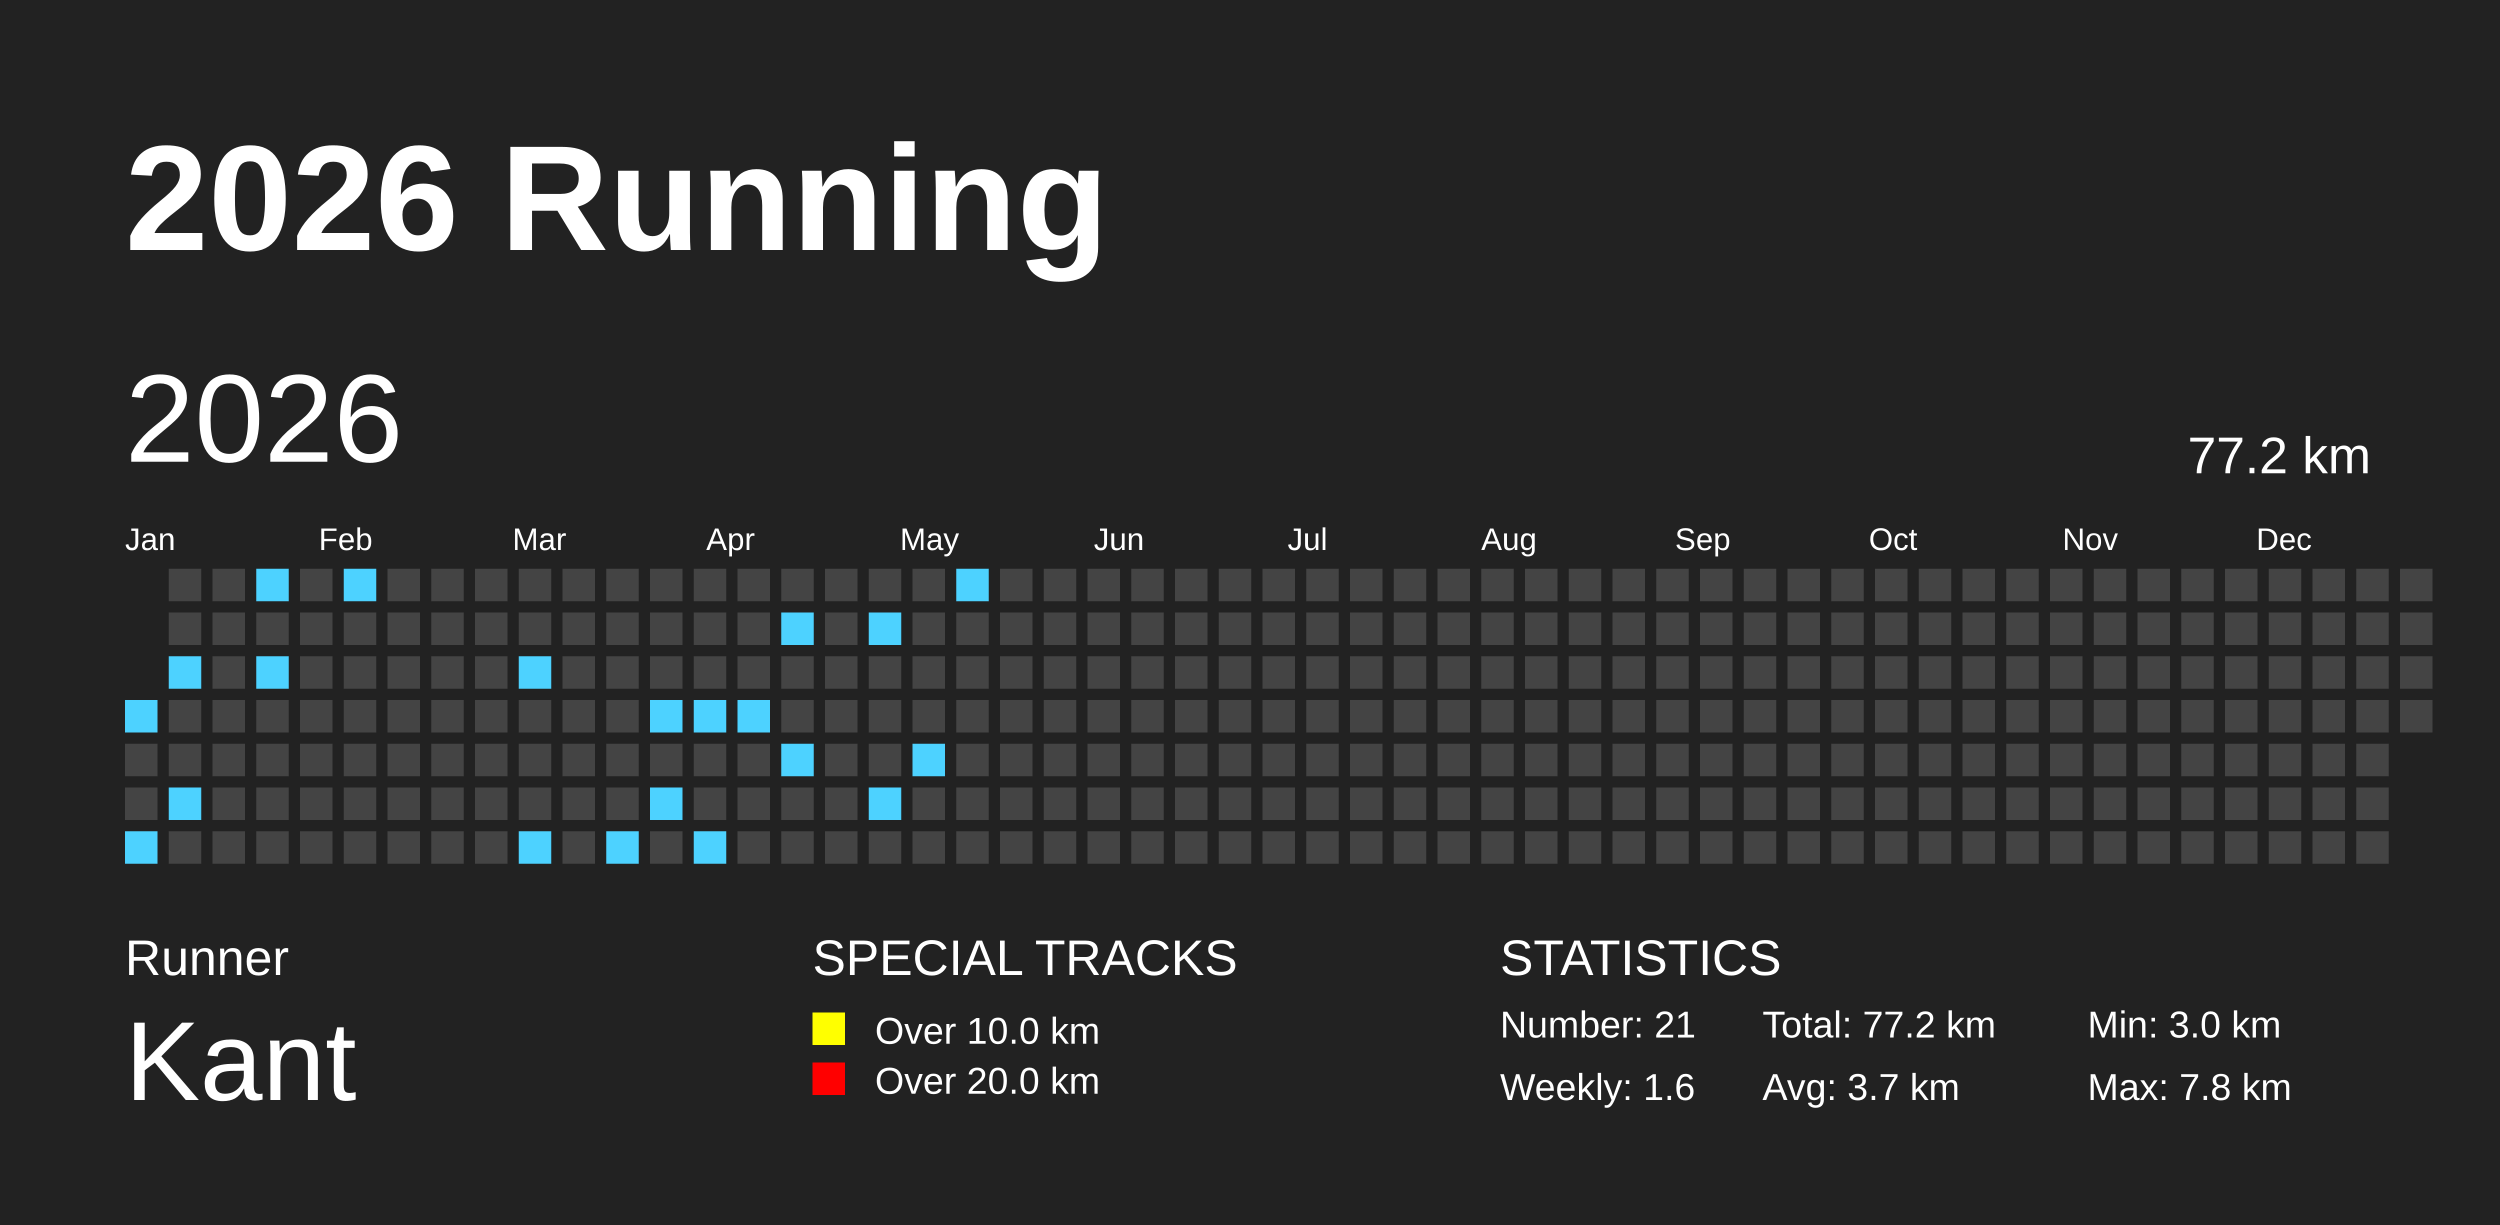
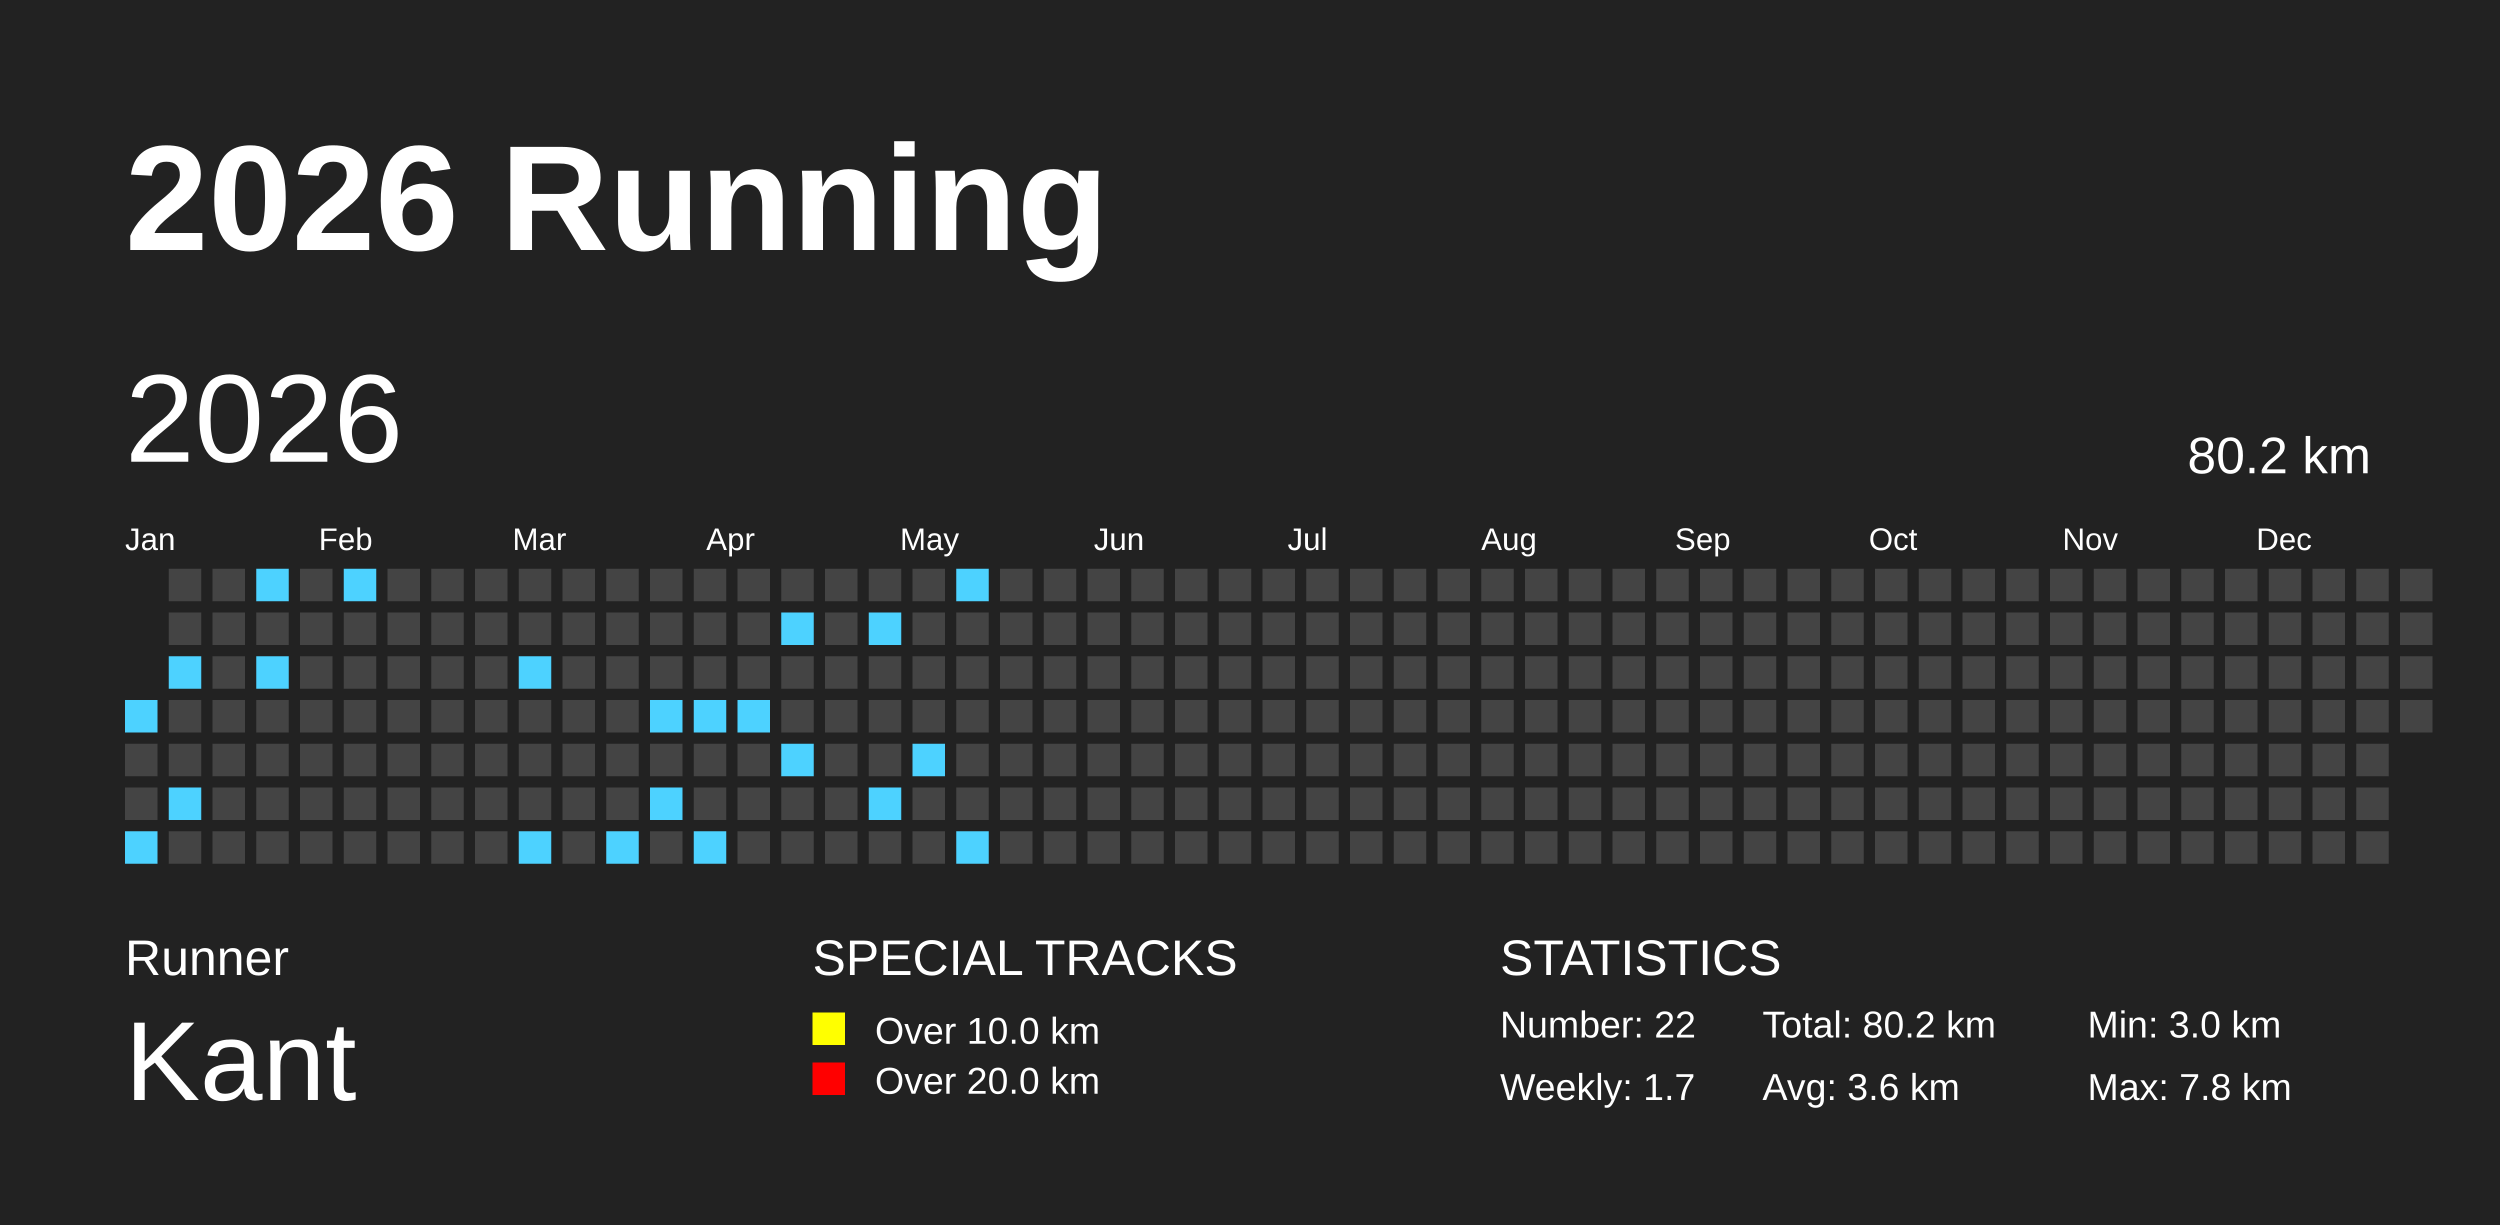
<svg xmlns="http://www.w3.org/2000/svg" baseProfile="full" height="98mm" version="1.1" viewBox="0,0,200,98" width="200mm">
  <defs />
  <rect fill="#222222" height="98" width="200" x="0" y="0" />
  <text fill="#FFFFFF" style="font-size:12px; font-family:Arial; font-weight:bold;" x="10" y="20">2026 Running</text>
  <text fill="#FFFFFF" style="font-size:4px; font-family:Arial" x="10" y="78">Runner</text>
  <text fill="#FFFFFF" style="font-size:9px; font-family:Arial" x="10" y="88">Kant</text>
  <text fill="#FFFFFF" style="font-size:4px; font-family:Arial" x="65" y="78">SPECIAL TRACKS</text>
  <rect fill="yellow" height="2.6" width="2.6" x="65" y="81" />
  <text fill="#FFFFFF" style="font-size:3px; font-family:Arial" x="70" y="83.5">Over 10.0 km</text>
  <rect fill="red" height="2.6" width="2.6" x="65" y="85" />
  <text fill="#FFFFFF" style="font-size:3px; font-family:Arial" x="70" y="87.5">Over 20.0 km</text>
  <text fill="#FFFFFF" style="font-size:4px; font-family:Arial" x="120" y="78">STATISTICS</text>
-   <text fill="#FFFFFF" style="font-size:3px; font-family:Arial" x="120" y="83">Number: 21</text>
-   <text fill="#FFFFFF" style="font-size:3px; font-family:Arial" x="120" y="88">Weekly: 1.6</text>
-   <text fill="#FFFFFF" style="font-size:3px; font-family:Arial" x="141" y="83">Total: 77.2 km</text>
-   <text fill="#FFFFFF" style="font-size:3px; font-family:Arial" x="141" y="88">Avg: 3.7 km</text>
+   <text fill="#FFFFFF" style="font-size:3px; font-family:Arial" x="120" y="83">Number: 22</text>
+   <text fill="#FFFFFF" style="font-size:3px; font-family:Arial" x="120" y="88">Weekly: 1.7</text>
+   <text fill="#FFFFFF" style="font-size:3px; font-family:Arial" x="141" y="83">Total: 80.2 km</text>
+   <text fill="#FFFFFF" style="font-size:3px; font-family:Arial" x="141" y="88">Avg: 3.6 km</text>
  <text fill="#FFFFFF" style="font-size:3px; font-family:Arial" x="167" y="83">Min: 3.0 km</text>
  <text fill="#FFFFFF" style="font-size:3px; font-family:Arial" x="167" y="88">Max: 7.8 km</text>
  <text dominant-baseline="hanging" fill="#FFFFFF" style="font-size:10.0px; font-family:Arial;" x="10" y="30">2026</text>
-   <text dominant-baseline="hanging" fill="#FFFFFF" style="font-size:4.125px; font-family:Arial;" x="175" y="35">77.2 km</text>
+   <text dominant-baseline="hanging" fill="#FFFFFF" style="font-size:4.125px; font-family:Arial;" x="175" y="35">80.2 km</text>
  <text fill="#FFFFFF" style="font-size:2.5px; font-family:Arial" x="10.0" y="44">Jan</text>
  <text fill="#FFFFFF" style="font-size:2.5px; font-family:Arial" x="25.5" y="44">Feb</text>
  <text fill="#FFFFFF" style="font-size:2.5px; font-family:Arial" x="41.0" y="44">Mar</text>
  <text fill="#FFFFFF" style="font-size:2.5px; font-family:Arial" x="56.5" y="44">Apr</text>
  <text fill="#FFFFFF" style="font-size:2.5px; font-family:Arial" x="72.0" y="44">May</text>
  <text fill="#FFFFFF" style="font-size:2.5px; font-family:Arial" x="87.5" y="44">Jun</text>
  <text fill="#FFFFFF" style="font-size:2.5px; font-family:Arial" x="103.0" y="44">Jul</text>
  <text fill="#FFFFFF" style="font-size:2.5px; font-family:Arial" x="118.5" y="44">Aug</text>
  <text fill="#FFFFFF" style="font-size:2.5px; font-family:Arial" x="134.0" y="44">Sep</text>
  <text fill="#FFFFFF" style="font-size:2.5px; font-family:Arial" x="149.5" y="44">Oct</text>
  <text fill="#FFFFFF" style="font-size:2.5px; font-family:Arial" x="165.0" y="44">Nov</text>
  <text fill="#FFFFFF" style="font-size:2.5px; font-family:Arial" x="180.5" y="44">Dec</text>
  <rect fill="#4DD2FF" height="2.6" width="2.6" x="10.0" y="56.0" />
  <rect fill="#444444" height="2.6" width="2.6" x="10.0" y="59.5" />
  <rect fill="#444444" height="2.6" width="2.6" x="10.0" y="63.0" />
  <rect fill="#4DD2FF" height="2.6" width="2.6" x="10.0" y="66.5" />
  <rect fill="#444444" height="2.6" width="2.6" x="13.5" y="45.5" />
  <rect fill="#444444" height="2.6" width="2.6" x="13.5" y="49.0" />
  <rect fill="#4DD2FF" height="2.6" width="2.6" x="13.5" y="52.5" />
  <rect fill="#444444" height="2.6" width="2.6" x="13.5" y="56.0" />
  <rect fill="#444444" height="2.6" width="2.6" x="13.5" y="59.5" />
  <rect fill="#4DD2FF" height="2.6" width="2.6" x="13.5" y="63.0" />
  <rect fill="#444444" height="2.6" width="2.6" x="13.5" y="66.5" />
  <rect fill="#444444" height="2.6" width="2.6" x="17.0" y="45.5" />
  <rect fill="#444444" height="2.6" width="2.6" x="17.0" y="49.0" />
  <rect fill="#444444" height="2.6" width="2.6" x="17.0" y="52.5" />
  <rect fill="#444444" height="2.6" width="2.6" x="17.0" y="56.0" />
  <rect fill="#444444" height="2.6" width="2.6" x="17.0" y="59.5" />
  <rect fill="#444444" height="2.6" width="2.6" x="17.0" y="63.0" />
  <rect fill="#444444" height="2.6" width="2.6" x="17.0" y="66.5" />
  <rect fill="#4DD2FF" height="2.6" width="2.6" x="20.5" y="45.5" />
  <rect fill="#444444" height="2.6" width="2.6" x="20.5" y="49.0" />
  <rect fill="#4DD2FF" height="2.6" width="2.6" x="20.5" y="52.5" />
  <rect fill="#444444" height="2.6" width="2.6" x="20.5" y="56.0" />
  <rect fill="#444444" height="2.6" width="2.6" x="20.5" y="59.5" />
  <rect fill="#444444" height="2.6" width="2.6" x="20.5" y="63.0" />
  <rect fill="#444444" height="2.6" width="2.6" x="20.5" y="66.5" />
  <rect fill="#444444" height="2.6" width="2.6" x="24.0" y="45.5" />
  <rect fill="#444444" height="2.6" width="2.6" x="24.0" y="49.0" />
  <rect fill="#444444" height="2.6" width="2.6" x="24.0" y="52.5" />
  <rect fill="#444444" height="2.6" width="2.6" x="24.0" y="56.0" />
  <rect fill="#444444" height="2.6" width="2.6" x="24.0" y="59.5" />
  <rect fill="#444444" height="2.6" width="2.6" x="24.0" y="63.0" />
  <rect fill="#444444" height="2.6" width="2.6" x="24.0" y="66.5" />
  <rect fill="#4DD2FF" height="2.6" width="2.6" x="27.5" y="45.5" />
  <rect fill="#444444" height="2.6" width="2.6" x="27.5" y="49.0" />
  <rect fill="#444444" height="2.6" width="2.6" x="27.5" y="52.5" />
  <rect fill="#444444" height="2.6" width="2.6" x="27.5" y="56.0" />
  <rect fill="#444444" height="2.6" width="2.6" x="27.5" y="59.5" />
  <rect fill="#444444" height="2.6" width="2.6" x="27.5" y="63.0" />
  <rect fill="#444444" height="2.6" width="2.6" x="27.5" y="66.5" />
  <rect fill="#444444" height="2.6" width="2.6" x="31.0" y="45.5" />
  <rect fill="#444444" height="2.6" width="2.6" x="31.0" y="49.0" />
  <rect fill="#444444" height="2.6" width="2.6" x="31.0" y="52.5" />
  <rect fill="#444444" height="2.6" width="2.6" x="31.0" y="56.0" />
  <rect fill="#444444" height="2.6" width="2.6" x="31.0" y="59.5" />
  <rect fill="#444444" height="2.6" width="2.6" x="31.0" y="63.0" />
  <rect fill="#444444" height="2.6" width="2.6" x="31.0" y="66.5" />
  <rect fill="#444444" height="2.6" width="2.6" x="34.5" y="45.5" />
  <rect fill="#444444" height="2.6" width="2.6" x="34.5" y="49.0" />
  <rect fill="#444444" height="2.6" width="2.6" x="34.5" y="52.5" />
  <rect fill="#444444" height="2.6" width="2.6" x="34.5" y="56.0" />
  <rect fill="#444444" height="2.6" width="2.6" x="34.5" y="59.5" />
  <rect fill="#444444" height="2.6" width="2.6" x="34.5" y="63.0" />
  <rect fill="#444444" height="2.6" width="2.6" x="34.5" y="66.5" />
  <rect fill="#444444" height="2.6" width="2.6" x="38.0" y="45.5" />
  <rect fill="#444444" height="2.6" width="2.6" x="38.0" y="49.0" />
  <rect fill="#444444" height="2.6" width="2.6" x="38.0" y="52.5" />
  <rect fill="#444444" height="2.6" width="2.6" x="38.0" y="56.0" />
  <rect fill="#444444" height="2.6" width="2.6" x="38.0" y="59.5" />
  <rect fill="#444444" height="2.6" width="2.6" x="38.0" y="63.0" />
  <rect fill="#444444" height="2.6" width="2.6" x="38.0" y="66.5" />
  <rect fill="#444444" height="2.6" width="2.6" x="41.5" y="45.5" />
  <rect fill="#444444" height="2.6" width="2.6" x="41.5" y="49.0" />
  <rect fill="#4DD2FF" height="2.6" width="2.6" x="41.5" y="52.5" />
  <rect fill="#444444" height="2.6" width="2.6" x="41.5" y="56.0" />
  <rect fill="#444444" height="2.6" width="2.6" x="41.5" y="59.5" />
  <rect fill="#444444" height="2.6" width="2.6" x="41.5" y="63.0" />
  <rect fill="#4DD2FF" height="2.6" width="2.6" x="41.5" y="66.5" />
  <rect fill="#444444" height="2.6" width="2.6" x="45.0" y="45.5" />
  <rect fill="#444444" height="2.6" width="2.6" x="45.0" y="49.0" />
  <rect fill="#444444" height="2.6" width="2.6" x="45.0" y="52.5" />
  <rect fill="#444444" height="2.6" width="2.6" x="45.0" y="56.0" />
  <rect fill="#444444" height="2.6" width="2.6" x="45.0" y="59.5" />
  <rect fill="#444444" height="2.6" width="2.6" x="45.0" y="63.0" />
  <rect fill="#444444" height="2.6" width="2.6" x="45.0" y="66.5" />
  <rect fill="#444444" height="2.6" width="2.6" x="48.5" y="45.5" />
  <rect fill="#444444" height="2.6" width="2.6" x="48.5" y="49.0" />
  <rect fill="#444444" height="2.6" width="2.6" x="48.5" y="52.5" />
  <rect fill="#444444" height="2.6" width="2.6" x="48.5" y="56.0" />
  <rect fill="#444444" height="2.6" width="2.6" x="48.5" y="59.5" />
  <rect fill="#444444" height="2.6" width="2.6" x="48.5" y="63.0" />
  <rect fill="#4DD2FF" height="2.6" width="2.6" x="48.5" y="66.5" />
  <rect fill="#444444" height="2.6" width="2.6" x="52.0" y="45.5" />
  <rect fill="#444444" height="2.6" width="2.6" x="52.0" y="49.0" />
  <rect fill="#444444" height="2.6" width="2.6" x="52.0" y="52.5" />
  <rect fill="#4DD2FF" height="2.6" width="2.6" x="52.0" y="56.0" />
  <rect fill="#444444" height="2.6" width="2.6" x="52.0" y="59.5" />
  <rect fill="#4DD2FF" height="2.6" width="2.6" x="52.0" y="63.0" />
  <rect fill="#444444" height="2.6" width="2.6" x="52.0" y="66.5" />
  <rect fill="#444444" height="2.6" width="2.6" x="55.5" y="45.5" />
  <rect fill="#444444" height="2.6" width="2.6" x="55.5" y="49.0" />
  <rect fill="#444444" height="2.6" width="2.6" x="55.5" y="52.5" />
  <rect fill="#4DD2FF" height="2.6" width="2.6" x="55.5" y="56.0" />
  <rect fill="#444444" height="2.6" width="2.6" x="55.5" y="59.5" />
  <rect fill="#444444" height="2.6" width="2.6" x="55.5" y="63.0" />
  <rect fill="#4DD2FF" height="2.6" width="2.6" x="55.5" y="66.5" />
  <rect fill="#444444" height="2.6" width="2.6" x="59.0" y="45.5" />
  <rect fill="#444444" height="2.6" width="2.6" x="59.0" y="49.0" />
  <rect fill="#444444" height="2.6" width="2.6" x="59.0" y="52.5" />
  <rect fill="#4DD2FF" height="2.6" width="2.6" x="59.0" y="56.0" />
  <rect fill="#444444" height="2.6" width="2.6" x="59.0" y="59.5" />
  <rect fill="#444444" height="2.6" width="2.6" x="59.0" y="63.0" />
  <rect fill="#444444" height="2.6" width="2.6" x="59.0" y="66.5" />
  <rect fill="#444444" height="2.6" width="2.6" x="62.5" y="45.5" />
  <rect fill="#4DD2FF" height="2.6" width="2.6" x="62.5" y="49.0" />
  <rect fill="#444444" height="2.6" width="2.6" x="62.5" y="52.5" />
  <rect fill="#444444" height="2.6" width="2.6" x="62.5" y="56.0" />
  <rect fill="#4DD2FF" height="2.6" width="2.6" x="62.5" y="59.5" />
  <rect fill="#444444" height="2.6" width="2.6" x="62.5" y="63.0" />
  <rect fill="#444444" height="2.6" width="2.6" x="62.5" y="66.5" />
  <rect fill="#444444" height="2.6" width="2.6" x="66.0" y="45.5" />
  <rect fill="#444444" height="2.6" width="2.6" x="66.0" y="49.0" />
  <rect fill="#444444" height="2.6" width="2.6" x="66.0" y="52.5" />
  <rect fill="#444444" height="2.6" width="2.6" x="66.0" y="56.0" />
  <rect fill="#444444" height="2.6" width="2.6" x="66.0" y="59.5" />
  <rect fill="#444444" height="2.6" width="2.6" x="66.0" y="63.0" />
  <rect fill="#444444" height="2.6" width="2.6" x="66.0" y="66.5" />
  <rect fill="#444444" height="2.6" width="2.6" x="69.5" y="45.5" />
  <rect fill="#4DD2FF" height="2.6" width="2.6" x="69.5" y="49.0" />
  <rect fill="#444444" height="2.6" width="2.6" x="69.5" y="52.5" />
  <rect fill="#444444" height="2.6" width="2.6" x="69.5" y="56.0" />
  <rect fill="#444444" height="2.6" width="2.6" x="69.5" y="59.5" />
  <rect fill="#4DD2FF" height="2.6" width="2.6" x="69.5" y="63.0" />
  <rect fill="#444444" height="2.6" width="2.6" x="69.5" y="66.5" />
  <rect fill="#444444" height="2.6" width="2.6" x="73.0" y="45.5" />
  <rect fill="#444444" height="2.6" width="2.6" x="73.0" y="49.0" />
  <rect fill="#444444" height="2.6" width="2.6" x="73.0" y="52.5" />
  <rect fill="#444444" height="2.6" width="2.6" x="73.0" y="56.0" />
  <rect fill="#4DD2FF" height="2.6" width="2.6" x="73.0" y="59.5" />
  <rect fill="#444444" height="2.6" width="2.6" x="73.0" y="63.0" />
  <rect fill="#444444" height="2.6" width="2.6" x="73.0" y="66.5" />
  <rect fill="#4DD2FF" height="2.6" width="2.6" x="76.5" y="45.5" />
  <rect fill="#444444" height="2.6" width="2.6" x="76.5" y="49.0" />
  <rect fill="#444444" height="2.6" width="2.6" x="76.5" y="52.5" />
  <rect fill="#444444" height="2.6" width="2.6" x="76.5" y="56.0" />
  <rect fill="#444444" height="2.6" width="2.6" x="76.5" y="59.5" />
  <rect fill="#444444" height="2.6" width="2.6" x="76.5" y="63.0" />
-   <rect fill="#444444" height="2.6" width="2.6" x="76.5" y="66.5" />
+   <rect fill="#4DD2FF" height="2.6" width="2.6" x="76.5" y="66.5" />
  <rect fill="#444444" height="2.6" width="2.6" x="80.0" y="45.5" />
  <rect fill="#444444" height="2.6" width="2.6" x="80.0" y="49.0" />
  <rect fill="#444444" height="2.6" width="2.6" x="80.0" y="52.5" />
  <rect fill="#444444" height="2.6" width="2.6" x="80.0" y="56.0" />
  <rect fill="#444444" height="2.6" width="2.6" x="80.0" y="59.5" />
  <rect fill="#444444" height="2.6" width="2.6" x="80.0" y="63.0" />
  <rect fill="#444444" height="2.6" width="2.6" x="80.0" y="66.5" />
  <rect fill="#444444" height="2.6" width="2.6" x="83.5" y="45.5" />
  <rect fill="#444444" height="2.6" width="2.6" x="83.5" y="49.0" />
  <rect fill="#444444" height="2.6" width="2.6" x="83.5" y="52.5" />
  <rect fill="#444444" height="2.6" width="2.6" x="83.5" y="56.0" />
  <rect fill="#444444" height="2.6" width="2.6" x="83.5" y="59.5" />
  <rect fill="#444444" height="2.6" width="2.6" x="83.5" y="63.0" />
  <rect fill="#444444" height="2.6" width="2.6" x="83.5" y="66.5" />
  <rect fill="#444444" height="2.6" width="2.6" x="87.0" y="45.5" />
  <rect fill="#444444" height="2.6" width="2.6" x="87.0" y="49.0" />
  <rect fill="#444444" height="2.6" width="2.6" x="87.0" y="52.5" />
  <rect fill="#444444" height="2.6" width="2.6" x="87.0" y="56.0" />
  <rect fill="#444444" height="2.6" width="2.6" x="87.0" y="59.5" />
  <rect fill="#444444" height="2.6" width="2.6" x="87.0" y="63.0" />
  <rect fill="#444444" height="2.6" width="2.6" x="87.0" y="66.5" />
  <rect fill="#444444" height="2.6" width="2.6" x="90.5" y="45.5" />
  <rect fill="#444444" height="2.6" width="2.6" x="90.5" y="49.0" />
  <rect fill="#444444" height="2.6" width="2.6" x="90.5" y="52.5" />
  <rect fill="#444444" height="2.6" width="2.6" x="90.5" y="56.0" />
  <rect fill="#444444" height="2.6" width="2.6" x="90.5" y="59.5" />
  <rect fill="#444444" height="2.6" width="2.6" x="90.5" y="63.0" />
  <rect fill="#444444" height="2.6" width="2.6" x="90.5" y="66.5" />
  <rect fill="#444444" height="2.6" width="2.6" x="94.0" y="45.5" />
  <rect fill="#444444" height="2.6" width="2.6" x="94.0" y="49.0" />
  <rect fill="#444444" height="2.6" width="2.6" x="94.0" y="52.5" />
  <rect fill="#444444" height="2.6" width="2.6" x="94.0" y="56.0" />
  <rect fill="#444444" height="2.6" width="2.6" x="94.0" y="59.5" />
  <rect fill="#444444" height="2.6" width="2.6" x="94.0" y="63.0" />
  <rect fill="#444444" height="2.6" width="2.6" x="94.0" y="66.5" />
  <rect fill="#444444" height="2.6" width="2.6" x="97.5" y="45.5" />
  <rect fill="#444444" height="2.6" width="2.6" x="97.5" y="49.0" />
  <rect fill="#444444" height="2.6" width="2.6" x="97.5" y="52.5" />
  <rect fill="#444444" height="2.6" width="2.6" x="97.5" y="56.0" />
  <rect fill="#444444" height="2.6" width="2.6" x="97.5" y="59.5" />
  <rect fill="#444444" height="2.6" width="2.6" x="97.5" y="63.0" />
  <rect fill="#444444" height="2.6" width="2.6" x="97.5" y="66.5" />
  <rect fill="#444444" height="2.6" width="2.6" x="101.0" y="45.5" />
  <rect fill="#444444" height="2.6" width="2.6" x="101.0" y="49.0" />
  <rect fill="#444444" height="2.6" width="2.6" x="101.0" y="52.5" />
  <rect fill="#444444" height="2.6" width="2.6" x="101.0" y="56.0" />
  <rect fill="#444444" height="2.6" width="2.6" x="101.0" y="59.5" />
  <rect fill="#444444" height="2.6" width="2.6" x="101.0" y="63.0" />
  <rect fill="#444444" height="2.6" width="2.6" x="101.0" y="66.5" />
  <rect fill="#444444" height="2.6" width="2.6" x="104.5" y="45.5" />
  <rect fill="#444444" height="2.6" width="2.6" x="104.5" y="49.0" />
  <rect fill="#444444" height="2.6" width="2.6" x="104.5" y="52.5" />
  <rect fill="#444444" height="2.6" width="2.6" x="104.5" y="56.0" />
  <rect fill="#444444" height="2.6" width="2.6" x="104.5" y="59.5" />
  <rect fill="#444444" height="2.6" width="2.6" x="104.5" y="63.0" />
  <rect fill="#444444" height="2.6" width="2.6" x="104.5" y="66.5" />
  <rect fill="#444444" height="2.6" width="2.6" x="108.0" y="45.5" />
  <rect fill="#444444" height="2.6" width="2.6" x="108.0" y="49.0" />
  <rect fill="#444444" height="2.6" width="2.6" x="108.0" y="52.5" />
  <rect fill="#444444" height="2.6" width="2.6" x="108.0" y="56.0" />
  <rect fill="#444444" height="2.6" width="2.6" x="108.0" y="59.5" />
  <rect fill="#444444" height="2.6" width="2.6" x="108.0" y="63.0" />
  <rect fill="#444444" height="2.6" width="2.6" x="108.0" y="66.5" />
  <rect fill="#444444" height="2.6" width="2.6" x="111.5" y="45.5" />
  <rect fill="#444444" height="2.6" width="2.6" x="111.5" y="49.0" />
  <rect fill="#444444" height="2.6" width="2.6" x="111.5" y="52.5" />
  <rect fill="#444444" height="2.6" width="2.6" x="111.5" y="56.0" />
  <rect fill="#444444" height="2.6" width="2.6" x="111.5" y="59.5" />
  <rect fill="#444444" height="2.6" width="2.6" x="111.5" y="63.0" />
  <rect fill="#444444" height="2.6" width="2.6" x="111.5" y="66.5" />
  <rect fill="#444444" height="2.6" width="2.6" x="115.0" y="45.5" />
  <rect fill="#444444" height="2.6" width="2.6" x="115.0" y="49.0" />
  <rect fill="#444444" height="2.6" width="2.6" x="115.0" y="52.5" />
  <rect fill="#444444" height="2.6" width="2.6" x="115.0" y="56.0" />
  <rect fill="#444444" height="2.6" width="2.6" x="115.0" y="59.5" />
  <rect fill="#444444" height="2.6" width="2.6" x="115.0" y="63.0" />
  <rect fill="#444444" height="2.6" width="2.6" x="115.0" y="66.5" />
  <rect fill="#444444" height="2.6" width="2.6" x="118.5" y="45.5" />
  <rect fill="#444444" height="2.6" width="2.6" x="118.5" y="49.0" />
  <rect fill="#444444" height="2.6" width="2.6" x="118.5" y="52.5" />
  <rect fill="#444444" height="2.6" width="2.6" x="118.5" y="56.0" />
  <rect fill="#444444" height="2.6" width="2.6" x="118.5" y="59.5" />
  <rect fill="#444444" height="2.6" width="2.6" x="118.5" y="63.0" />
  <rect fill="#444444" height="2.6" width="2.6" x="118.5" y="66.5" />
  <rect fill="#444444" height="2.6" width="2.6" x="122.0" y="45.5" />
  <rect fill="#444444" height="2.6" width="2.6" x="122.0" y="49.0" />
  <rect fill="#444444" height="2.6" width="2.6" x="122.0" y="52.5" />
  <rect fill="#444444" height="2.6" width="2.6" x="122.0" y="56.0" />
  <rect fill="#444444" height="2.6" width="2.6" x="122.0" y="59.5" />
  <rect fill="#444444" height="2.6" width="2.6" x="122.0" y="63.0" />
  <rect fill="#444444" height="2.6" width="2.6" x="122.0" y="66.5" />
  <rect fill="#444444" height="2.6" width="2.6" x="125.5" y="45.5" />
  <rect fill="#444444" height="2.6" width="2.6" x="125.5" y="49.0" />
  <rect fill="#444444" height="2.6" width="2.6" x="125.5" y="52.5" />
  <rect fill="#444444" height="2.6" width="2.6" x="125.5" y="56.0" />
  <rect fill="#444444" height="2.6" width="2.6" x="125.5" y="59.5" />
  <rect fill="#444444" height="2.6" width="2.6" x="125.5" y="63.0" />
  <rect fill="#444444" height="2.6" width="2.6" x="125.5" y="66.5" />
  <rect fill="#444444" height="2.6" width="2.6" x="129.0" y="45.5" />
  <rect fill="#444444" height="2.6" width="2.6" x="129.0" y="49.0" />
  <rect fill="#444444" height="2.6" width="2.6" x="129.0" y="52.5" />
  <rect fill="#444444" height="2.6" width="2.6" x="129.0" y="56.0" />
  <rect fill="#444444" height="2.6" width="2.6" x="129.0" y="59.5" />
  <rect fill="#444444" height="2.6" width="2.6" x="129.0" y="63.0" />
  <rect fill="#444444" height="2.6" width="2.6" x="129.0" y="66.5" />
  <rect fill="#444444" height="2.6" width="2.6" x="132.5" y="45.5" />
  <rect fill="#444444" height="2.6" width="2.6" x="132.5" y="49.0" />
  <rect fill="#444444" height="2.6" width="2.6" x="132.5" y="52.5" />
  <rect fill="#444444" height="2.6" width="2.6" x="132.5" y="56.0" />
  <rect fill="#444444" height="2.6" width="2.6" x="132.5" y="59.5" />
  <rect fill="#444444" height="2.6" width="2.6" x="132.5" y="63.0" />
  <rect fill="#444444" height="2.6" width="2.6" x="132.5" y="66.5" />
  <rect fill="#444444" height="2.6" width="2.6" x="136.0" y="45.5" />
  <rect fill="#444444" height="2.6" width="2.6" x="136.0" y="49.0" />
  <rect fill="#444444" height="2.6" width="2.6" x="136.0" y="52.5" />
  <rect fill="#444444" height="2.6" width="2.6" x="136.0" y="56.0" />
  <rect fill="#444444" height="2.6" width="2.6" x="136.0" y="59.5" />
  <rect fill="#444444" height="2.6" width="2.6" x="136.0" y="63.0" />
  <rect fill="#444444" height="2.6" width="2.6" x="136.0" y="66.5" />
  <rect fill="#444444" height="2.6" width="2.6" x="139.5" y="45.5" />
  <rect fill="#444444" height="2.6" width="2.6" x="139.5" y="49.0" />
  <rect fill="#444444" height="2.6" width="2.6" x="139.5" y="52.5" />
  <rect fill="#444444" height="2.6" width="2.6" x="139.5" y="56.0" />
  <rect fill="#444444" height="2.6" width="2.6" x="139.5" y="59.5" />
  <rect fill="#444444" height="2.6" width="2.6" x="139.5" y="63.0" />
  <rect fill="#444444" height="2.6" width="2.6" x="139.5" y="66.5" />
  <rect fill="#444444" height="2.6" width="2.6" x="143.0" y="45.5" />
  <rect fill="#444444" height="2.6" width="2.6" x="143.0" y="49.0" />
  <rect fill="#444444" height="2.6" width="2.6" x="143.0" y="52.5" />
  <rect fill="#444444" height="2.6" width="2.6" x="143.0" y="56.0" />
  <rect fill="#444444" height="2.6" width="2.6" x="143.0" y="59.5" />
  <rect fill="#444444" height="2.6" width="2.6" x="143.0" y="63.0" />
  <rect fill="#444444" height="2.6" width="2.6" x="143.0" y="66.5" />
  <rect fill="#444444" height="2.6" width="2.6" x="146.5" y="45.5" />
  <rect fill="#444444" height="2.6" width="2.6" x="146.5" y="49.0" />
  <rect fill="#444444" height="2.6" width="2.6" x="146.5" y="52.5" />
  <rect fill="#444444" height="2.6" width="2.6" x="146.5" y="56.0" />
  <rect fill="#444444" height="2.6" width="2.6" x="146.5" y="59.5" />
  <rect fill="#444444" height="2.6" width="2.6" x="146.5" y="63.0" />
  <rect fill="#444444" height="2.6" width="2.6" x="146.5" y="66.5" />
  <rect fill="#444444" height="2.6" width="2.6" x="150.0" y="45.5" />
  <rect fill="#444444" height="2.6" width="2.6" x="150.0" y="49.0" />
  <rect fill="#444444" height="2.6" width="2.6" x="150.0" y="52.5" />
  <rect fill="#444444" height="2.6" width="2.6" x="150.0" y="56.0" />
  <rect fill="#444444" height="2.6" width="2.6" x="150.0" y="59.5" />
  <rect fill="#444444" height="2.6" width="2.6" x="150.0" y="63.0" />
  <rect fill="#444444" height="2.6" width="2.6" x="150.0" y="66.5" />
  <rect fill="#444444" height="2.6" width="2.6" x="153.5" y="45.5" />
  <rect fill="#444444" height="2.6" width="2.6" x="153.5" y="49.0" />
  <rect fill="#444444" height="2.6" width="2.6" x="153.5" y="52.5" />
  <rect fill="#444444" height="2.6" width="2.6" x="153.5" y="56.0" />
  <rect fill="#444444" height="2.6" width="2.6" x="153.5" y="59.5" />
  <rect fill="#444444" height="2.6" width="2.6" x="153.5" y="63.0" />
  <rect fill="#444444" height="2.6" width="2.6" x="153.5" y="66.5" />
  <rect fill="#444444" height="2.6" width="2.6" x="157.0" y="45.5" />
  <rect fill="#444444" height="2.6" width="2.6" x="157.0" y="49.0" />
  <rect fill="#444444" height="2.6" width="2.6" x="157.0" y="52.5" />
  <rect fill="#444444" height="2.6" width="2.6" x="157.0" y="56.0" />
  <rect fill="#444444" height="2.6" width="2.6" x="157.0" y="59.5" />
  <rect fill="#444444" height="2.6" width="2.6" x="157.0" y="63.0" />
  <rect fill="#444444" height="2.6" width="2.6" x="157.0" y="66.5" />
  <rect fill="#444444" height="2.6" width="2.6" x="160.5" y="45.5" />
  <rect fill="#444444" height="2.6" width="2.6" x="160.5" y="49.0" />
  <rect fill="#444444" height="2.6" width="2.6" x="160.5" y="52.5" />
  <rect fill="#444444" height="2.6" width="2.6" x="160.5" y="56.0" />
  <rect fill="#444444" height="2.6" width="2.6" x="160.5" y="59.5" />
  <rect fill="#444444" height="2.6" width="2.6" x="160.5" y="63.0" />
  <rect fill="#444444" height="2.6" width="2.6" x="160.5" y="66.5" />
  <rect fill="#444444" height="2.6" width="2.6" x="164.0" y="45.5" />
  <rect fill="#444444" height="2.6" width="2.6" x="164.0" y="49.0" />
  <rect fill="#444444" height="2.6" width="2.6" x="164.0" y="52.5" />
  <rect fill="#444444" height="2.6" width="2.6" x="164.0" y="56.0" />
  <rect fill="#444444" height="2.6" width="2.6" x="164.0" y="59.5" />
  <rect fill="#444444" height="2.6" width="2.6" x="164.0" y="63.0" />
  <rect fill="#444444" height="2.6" width="2.6" x="164.0" y="66.5" />
  <rect fill="#444444" height="2.6" width="2.6" x="167.5" y="45.5" />
  <rect fill="#444444" height="2.6" width="2.6" x="167.5" y="49.0" />
  <rect fill="#444444" height="2.6" width="2.6" x="167.5" y="52.5" />
  <rect fill="#444444" height="2.6" width="2.6" x="167.5" y="56.0" />
  <rect fill="#444444" height="2.6" width="2.6" x="167.5" y="59.5" />
  <rect fill="#444444" height="2.6" width="2.6" x="167.5" y="63.0" />
  <rect fill="#444444" height="2.6" width="2.6" x="167.5" y="66.5" />
  <rect fill="#444444" height="2.6" width="2.6" x="171.0" y="45.5" />
  <rect fill="#444444" height="2.6" width="2.6" x="171.0" y="49.0" />
  <rect fill="#444444" height="2.6" width="2.6" x="171.0" y="52.5" />
  <rect fill="#444444" height="2.6" width="2.6" x="171.0" y="56.0" />
  <rect fill="#444444" height="2.6" width="2.6" x="171.0" y="59.5" />
  <rect fill="#444444" height="2.6" width="2.6" x="171.0" y="63.0" />
  <rect fill="#444444" height="2.6" width="2.6" x="171.0" y="66.5" />
  <rect fill="#444444" height="2.6" width="2.6" x="174.5" y="45.5" />
  <rect fill="#444444" height="2.6" width="2.6" x="174.5" y="49.0" />
  <rect fill="#444444" height="2.6" width="2.6" x="174.5" y="52.5" />
  <rect fill="#444444" height="2.6" width="2.6" x="174.5" y="56.0" />
  <rect fill="#444444" height="2.6" width="2.6" x="174.5" y="59.5" />
  <rect fill="#444444" height="2.6" width="2.6" x="174.5" y="63.0" />
  <rect fill="#444444" height="2.6" width="2.6" x="174.5" y="66.5" />
  <rect fill="#444444" height="2.6" width="2.6" x="178.0" y="45.5" />
  <rect fill="#444444" height="2.6" width="2.6" x="178.0" y="49.0" />
  <rect fill="#444444" height="2.6" width="2.6" x="178.0" y="52.5" />
  <rect fill="#444444" height="2.6" width="2.6" x="178.0" y="56.0" />
  <rect fill="#444444" height="2.6" width="2.6" x="178.0" y="59.5" />
  <rect fill="#444444" height="2.6" width="2.6" x="178.0" y="63.0" />
  <rect fill="#444444" height="2.6" width="2.6" x="178.0" y="66.5" />
  <rect fill="#444444" height="2.6" width="2.6" x="181.5" y="45.5" />
  <rect fill="#444444" height="2.6" width="2.6" x="181.5" y="49.0" />
  <rect fill="#444444" height="2.6" width="2.6" x="181.5" y="52.5" />
  <rect fill="#444444" height="2.6" width="2.6" x="181.5" y="56.0" />
  <rect fill="#444444" height="2.6" width="2.6" x="181.5" y="59.5" />
  <rect fill="#444444" height="2.6" width="2.6" x="181.5" y="63.0" />
  <rect fill="#444444" height="2.6" width="2.6" x="181.5" y="66.5" />
  <rect fill="#444444" height="2.6" width="2.6" x="185.0" y="45.5" />
  <rect fill="#444444" height="2.6" width="2.6" x="185.0" y="49.0" />
  <rect fill="#444444" height="2.6" width="2.6" x="185.0" y="52.5" />
  <rect fill="#444444" height="2.6" width="2.6" x="185.0" y="56.0" />
  <rect fill="#444444" height="2.6" width="2.6" x="185.0" y="59.5" />
  <rect fill="#444444" height="2.6" width="2.6" x="185.0" y="63.0" />
  <rect fill="#444444" height="2.6" width="2.6" x="185.0" y="66.5" />
  <rect fill="#444444" height="2.6" width="2.6" x="188.5" y="45.5" />
  <rect fill="#444444" height="2.6" width="2.6" x="188.5" y="49.0" />
  <rect fill="#444444" height="2.6" width="2.6" x="188.5" y="52.5" />
  <rect fill="#444444" height="2.6" width="2.6" x="188.5" y="56.0" />
  <rect fill="#444444" height="2.6" width="2.6" x="188.5" y="59.5" />
  <rect fill="#444444" height="2.6" width="2.6" x="188.5" y="63.0" />
  <rect fill="#444444" height="2.6" width="2.6" x="188.5" y="66.5" />
  <rect fill="#444444" height="2.6" width="2.6" x="192.0" y="45.5" />
  <rect fill="#444444" height="2.6" width="2.6" x="192.0" y="49.0" />
  <rect fill="#444444" height="2.6" width="2.6" x="192.0" y="52.5" />
  <rect fill="#444444" height="2.6" width="2.6" x="192.0" y="56.0" />
</svg>
